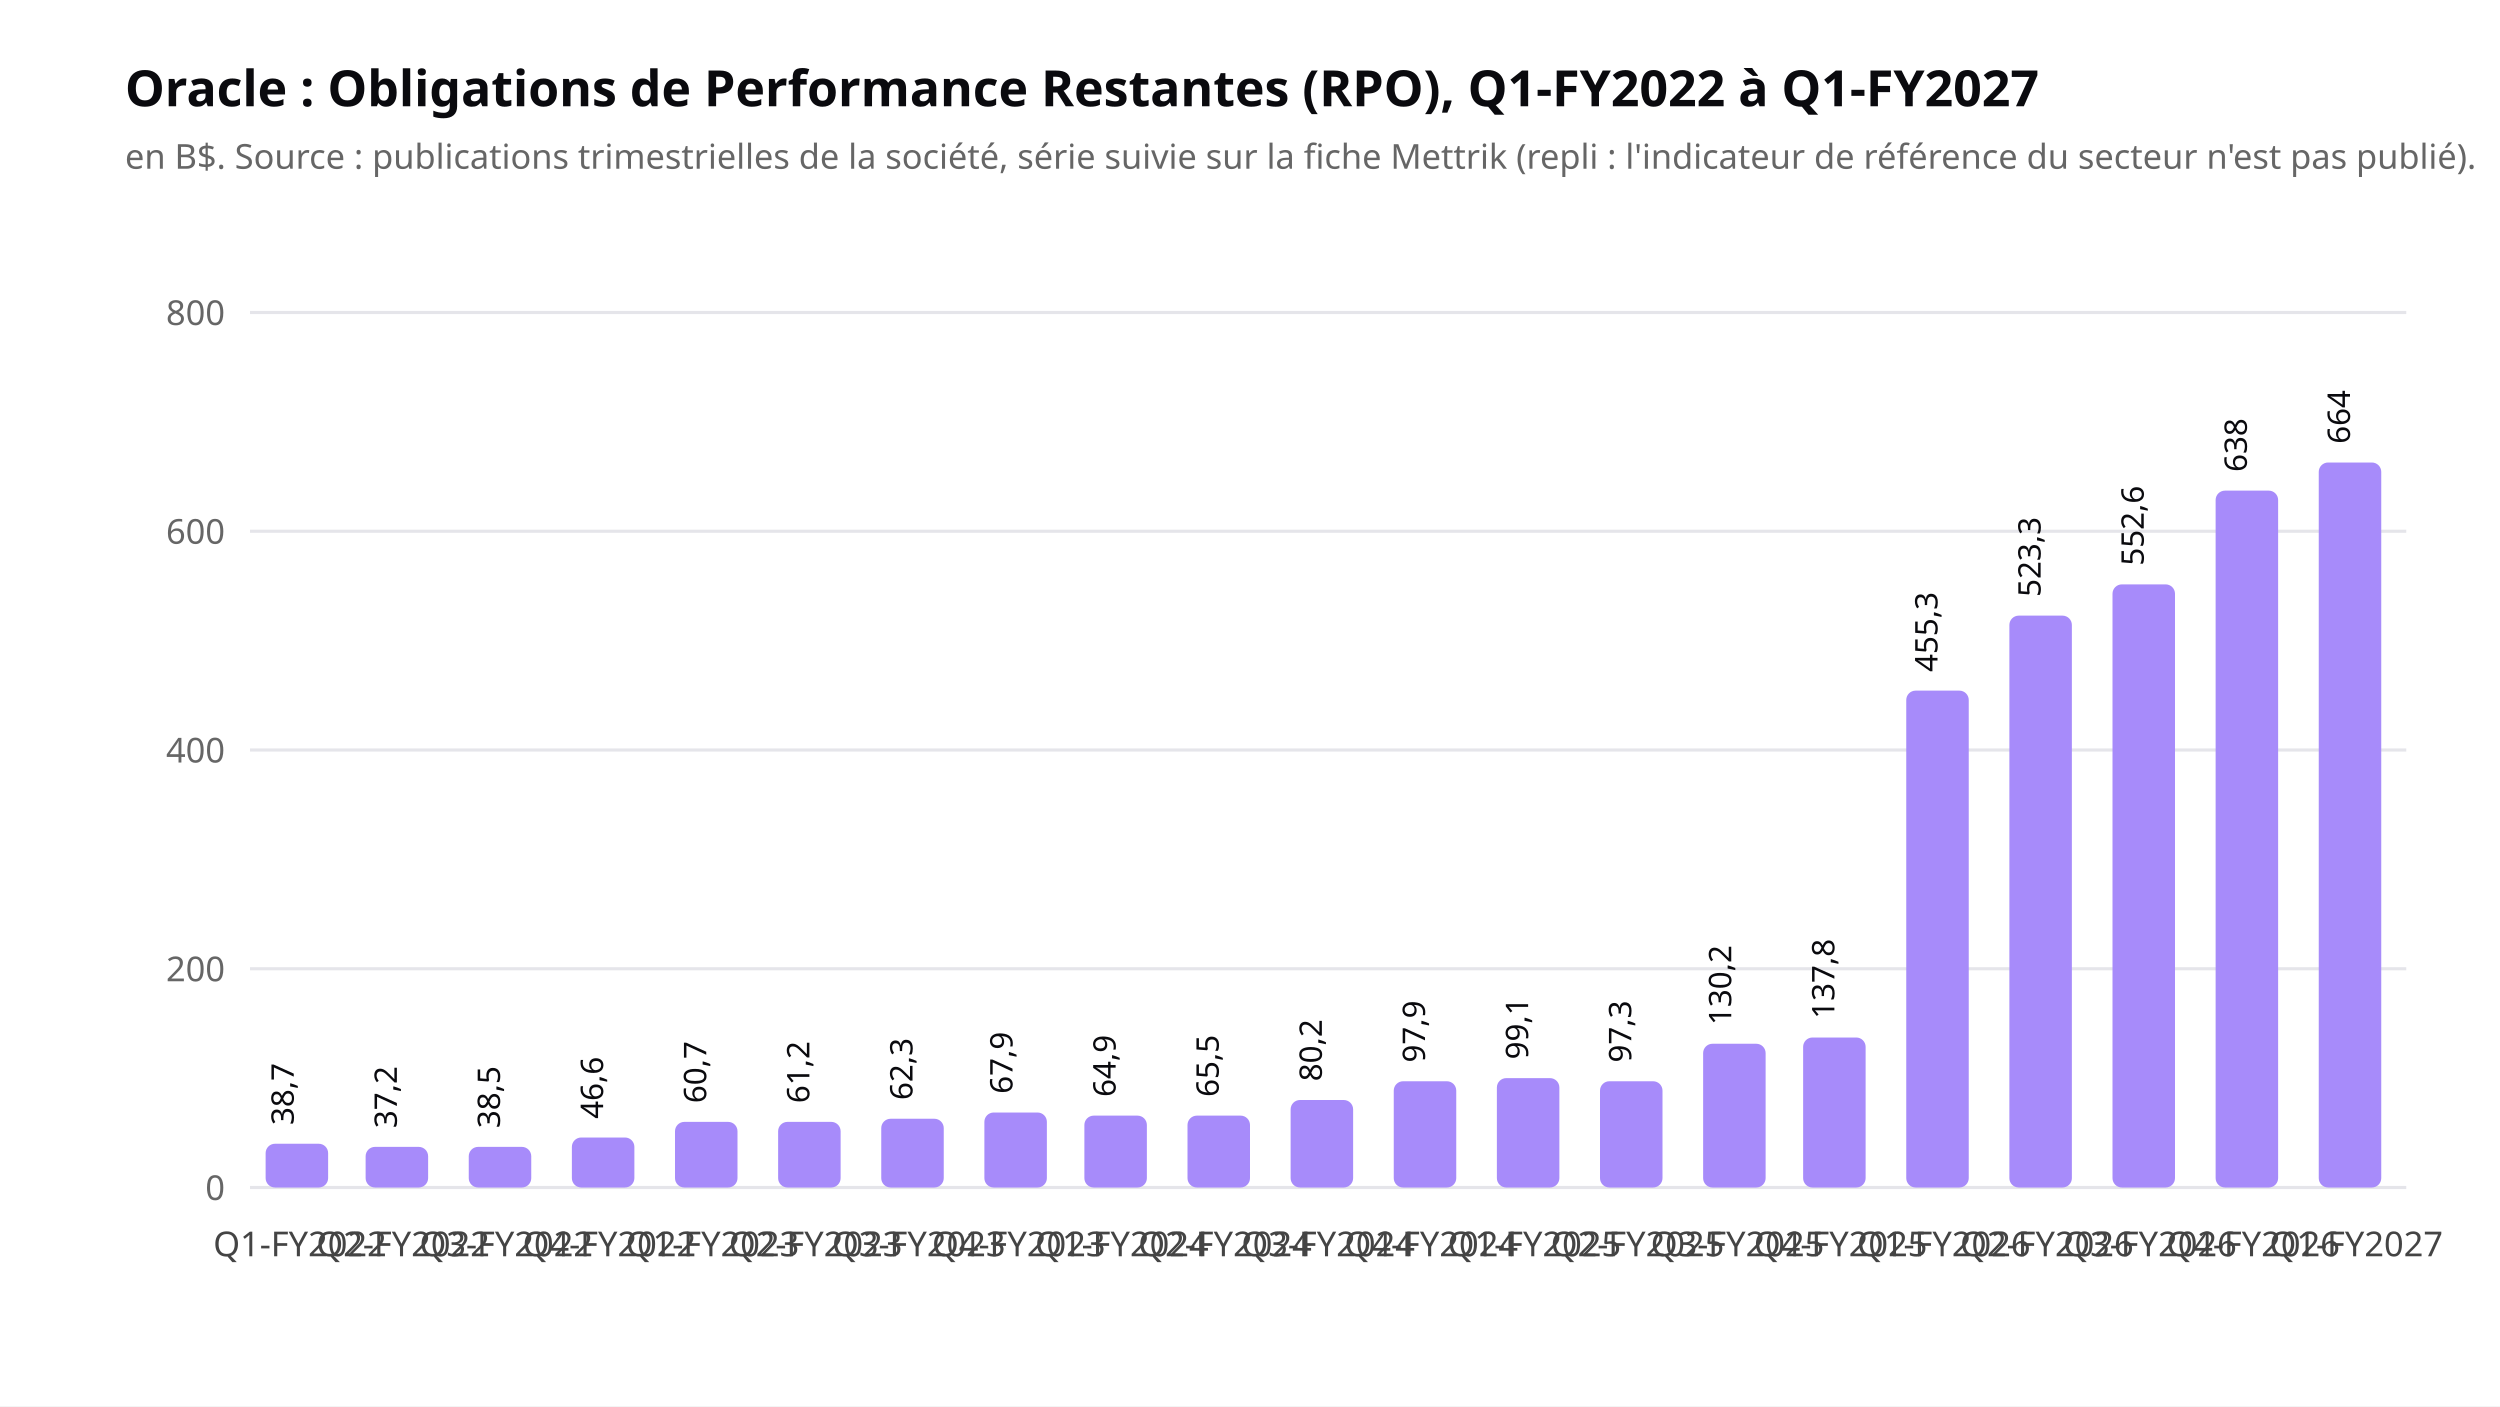
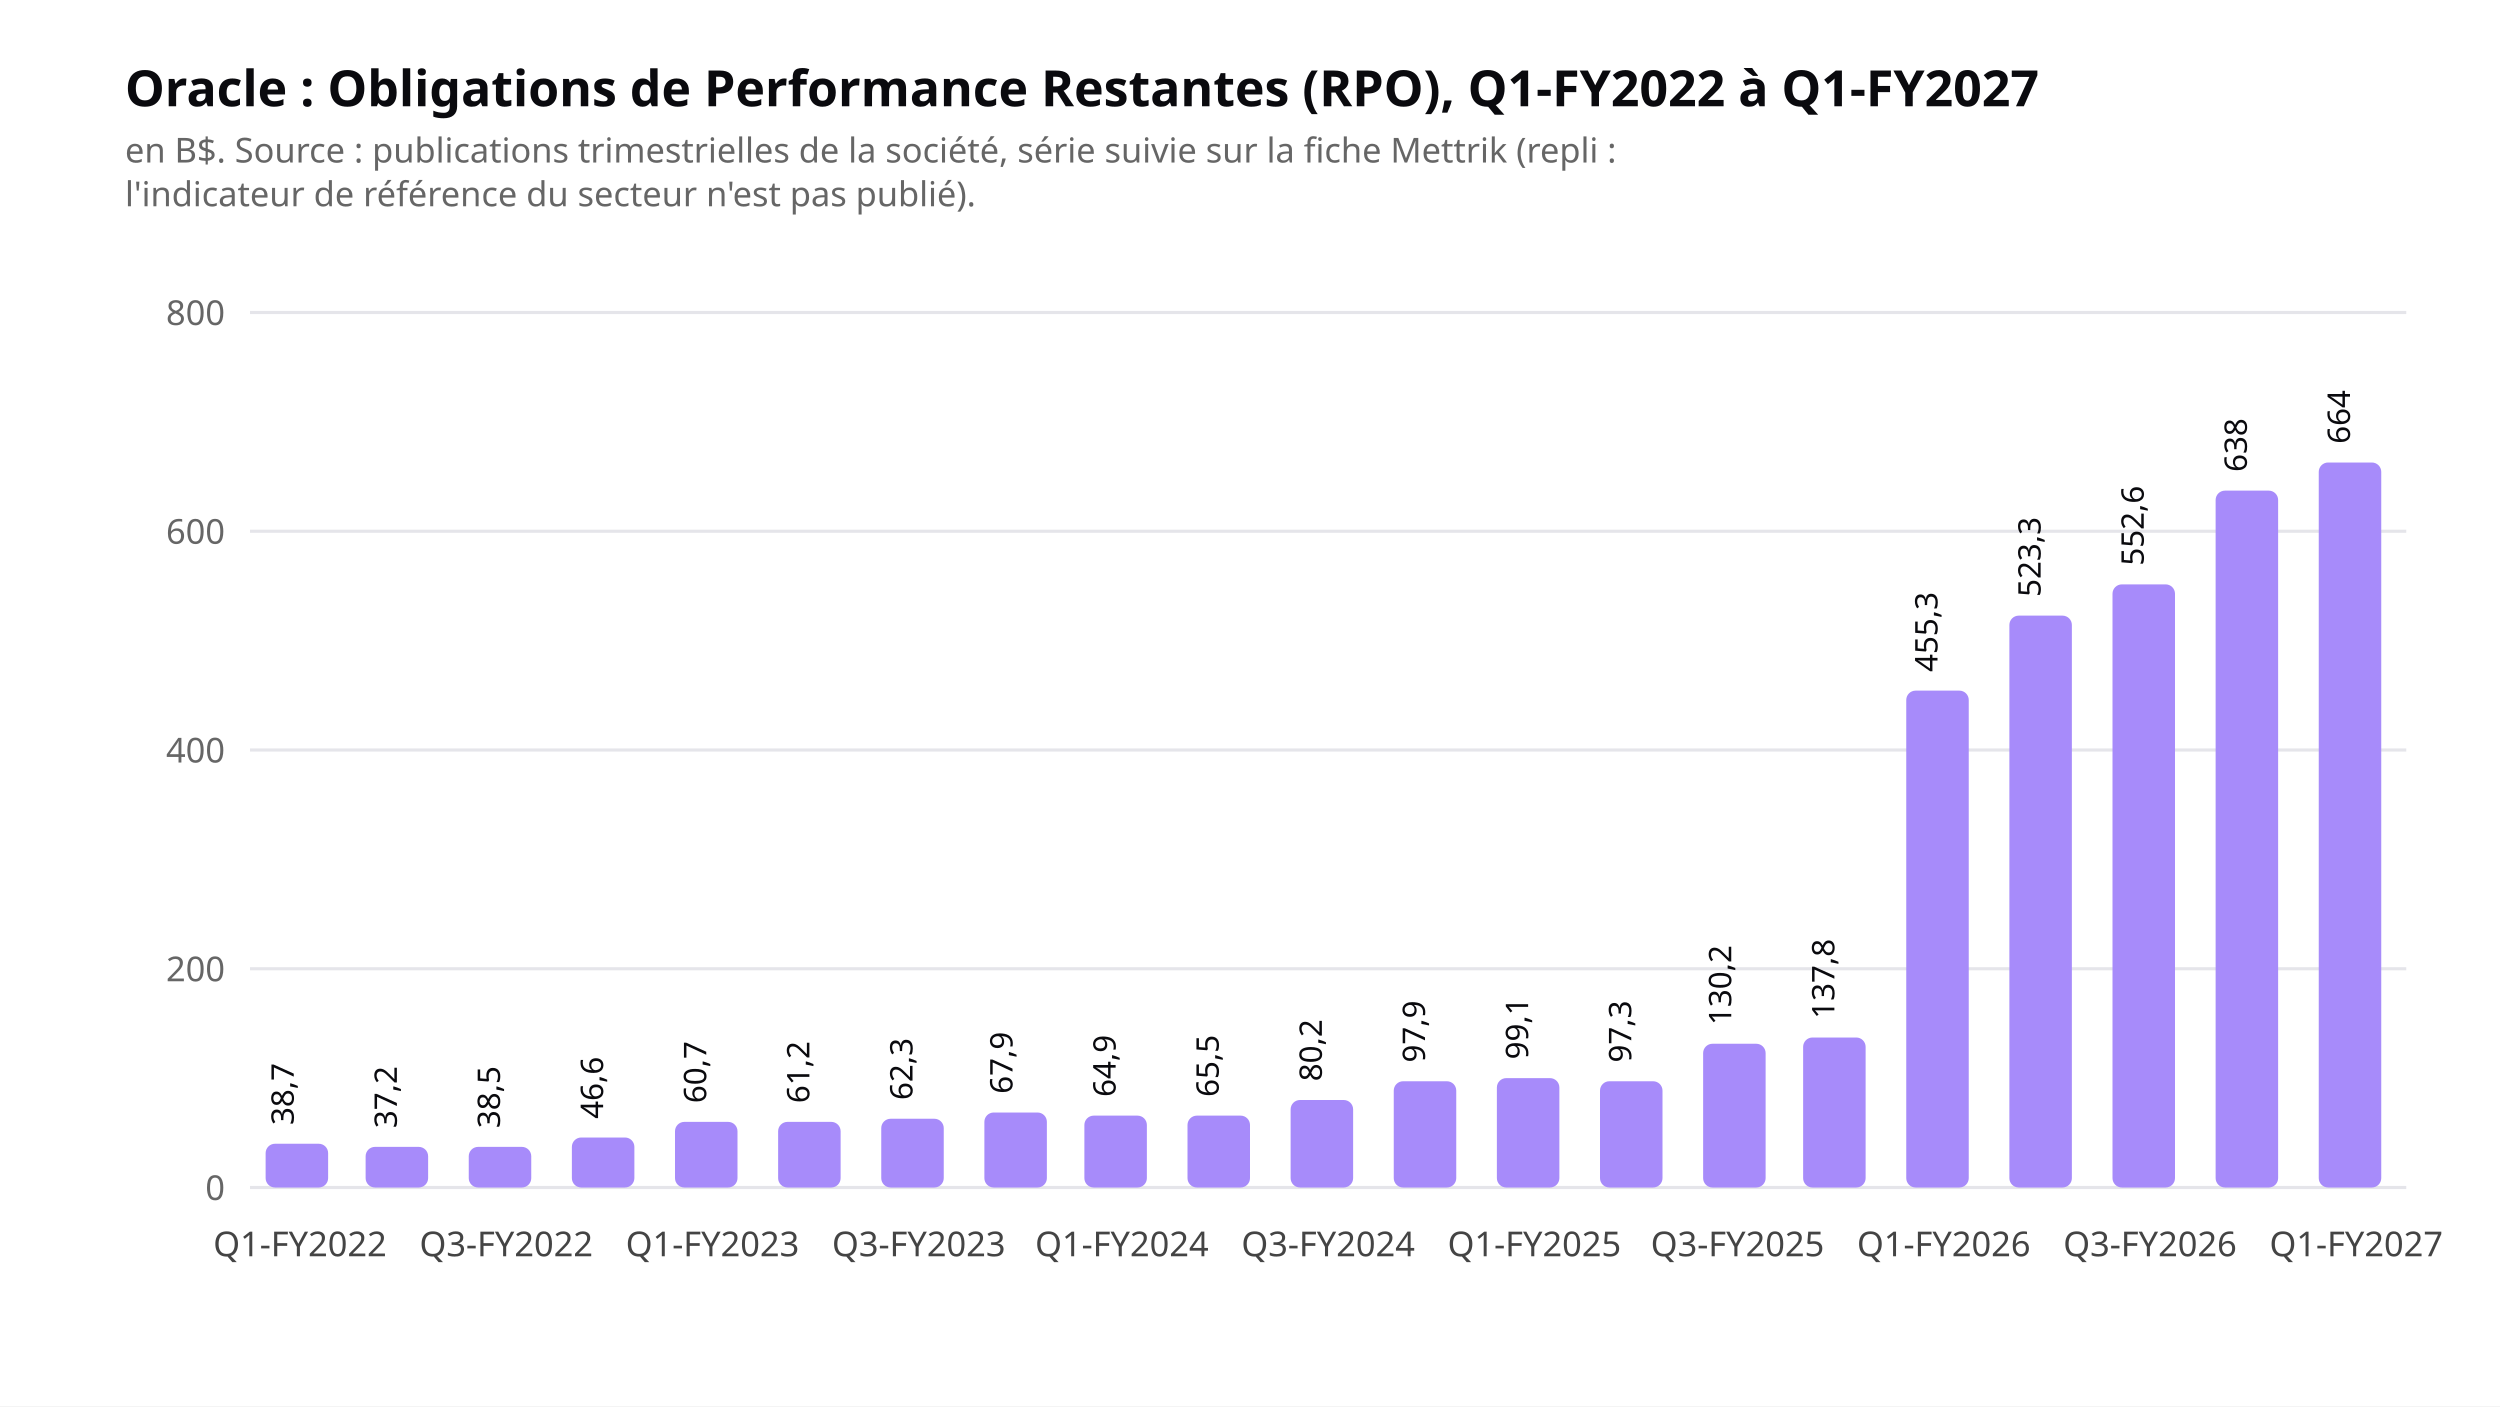
<svg xmlns="http://www.w3.org/2000/svg" viewBox="0 0 800 450" font-family="ui-sans-serif, system-ui">
  <rect width="800" height="450" fill="#ffffff" />
  <text x="40" y="34" fill="#0a0a0e" font-size="16" font-weight="700">Oracle : Obligations de Performance Restantes (RPO), Q1-FY2022 à Q1-FY2027</text>
-   <text x="40" y="54" fill="#666" font-size="11">en B$. Source : publications trimestrielles de la société, série suivie sur la fiche Mettrik (repli : l'indicateur de référence du secteur n'est pas publié).</text>
+   <text x="40" y="52" fill="#666" font-size="11">en B$. Source : publications trimestrielles de la société, série suivie sur la fiche Mettrik (repli :</text>
+   <text x="40" y="66" fill="#666" font-size="11">l'indicateur de référence du secteur n'est pas publié).</text>
  <line x1="80" y1="380" x2="770" y2="380" stroke="#e5e5ea" stroke-width="1" />
  <text x="72" y="384" text-anchor="end" fill="#666" font-size="11" font-family="ui-monospace">0</text>
  <line x1="80" y1="310" x2="770" y2="310" stroke="#e5e5ea" stroke-width="1" />
  <text x="72" y="314" text-anchor="end" fill="#666" font-size="11" font-family="ui-monospace">200</text>
  <line x1="80" y1="240" x2="770" y2="240" stroke="#e5e5ea" stroke-width="1" />
  <text x="72" y="244" text-anchor="end" fill="#666" font-size="11" font-family="ui-monospace">400</text>
  <line x1="80" y1="170" x2="770" y2="170" stroke="#e5e5ea" stroke-width="1" />
  <text x="72" y="174" text-anchor="end" fill="#666" font-size="11" font-family="ui-monospace">600</text>
  <line x1="80" y1="100" x2="770" y2="100" stroke="#e5e5ea" stroke-width="1" />
  <text x="72" y="104" text-anchor="end" fill="#666" font-size="11" font-family="ui-monospace">800</text>
  <rect x="85" y="366" width="20" height="14" fill="#a78bfa" rx="3" />
  <text x="94" y="360" text-anchor="start" fill="#0a0a0e" font-size="10" font-family="ui-monospace" transform="rotate(-90 94 360)">38,7</text>
  <text x="96" y="402" text-anchor="middle" fill="#444" font-size="11">Q1-FY2022</text>
  <rect x="117" y="367" width="20" height="13" fill="#a78bfa" rx="3" />
  <text x="127" y="361" text-anchor="start" fill="#0a0a0e" font-size="10" font-family="ui-monospace" transform="rotate(-90 127 361)">37,2</text>
-   <text x="129" y="402" text-anchor="middle" fill="#444" font-size="11">Q2-FY2022</text>
  <rect x="150" y="367" width="20" height="13" fill="#a78bfa" rx="3" />
  <text x="160" y="361" text-anchor="start" fill="#0a0a0e" font-size="10" font-family="ui-monospace" transform="rotate(-90 160 361)">38,5</text>
  <text x="162" y="402" text-anchor="middle" fill="#444" font-size="11">Q3-FY2022</text>
  <rect x="183" y="364" width="20" height="16" fill="#a78bfa" rx="3" />
  <text x="193" y="358" text-anchor="start" fill="#0a0a0e" font-size="10" font-family="ui-monospace" transform="rotate(-90 193 358)">46,6</text>
-   <text x="195" y="402" text-anchor="middle" fill="#444" font-size="11">Q4-FY2022</text>
  <rect x="216" y="359" width="20" height="21" fill="#a78bfa" rx="3" />
  <text x="226" y="353" text-anchor="start" fill="#0a0a0e" font-size="10" font-family="ui-monospace" transform="rotate(-90 226 353)">60,7</text>
  <text x="228" y="402" text-anchor="middle" fill="#444" font-size="11">Q1-FY2023</text>
  <rect x="249" y="359" width="20" height="21" fill="#a78bfa" rx="3" />
  <text x="259" y="353" text-anchor="start" fill="#0a0a0e" font-size="10" font-family="ui-monospace" transform="rotate(-90 259 353)">61,2</text>
-   <text x="261" y="402" text-anchor="middle" fill="#444" font-size="11">Q2-FY2023</text>
  <rect x="282" y="358" width="20" height="22" fill="#a78bfa" rx="3" />
  <text x="292" y="352" text-anchor="start" fill="#0a0a0e" font-size="10" font-family="ui-monospace" transform="rotate(-90 292 352)">62,3</text>
  <text x="294" y="402" text-anchor="middle" fill="#444" font-size="11">Q3-FY2023</text>
  <rect x="315" y="356" width="20" height="24" fill="#a78bfa" rx="3" />
  <text x="324" y="350" text-anchor="start" fill="#0a0a0e" font-size="10" font-family="ui-monospace" transform="rotate(-90 324 350)">67,9</text>
-   <text x="326" y="402" text-anchor="middle" fill="#444" font-size="11">Q4-FY2023</text>
  <rect x="347" y="357" width="20" height="23" fill="#a78bfa" rx="3" />
  <text x="357" y="351" text-anchor="start" fill="#0a0a0e" font-size="10" font-family="ui-monospace" transform="rotate(-90 357 351)">64,9</text>
  <text x="359" y="402" text-anchor="middle" fill="#444" font-size="11">Q1-FY2024</text>
  <rect x="380" y="357" width="20" height="23" fill="#a78bfa" rx="3" />
  <text x="390" y="351" text-anchor="start" fill="#0a0a0e" font-size="10" font-family="ui-monospace" transform="rotate(-90 390 351)">65,5</text>
-   <text x="392" y="402" text-anchor="middle" fill="#444" font-size="11">Q2-FY2024</text>
  <rect x="413" y="352" width="20" height="28" fill="#a78bfa" rx="3" />
  <text x="423" y="346" text-anchor="start" fill="#0a0a0e" font-size="10" font-family="ui-monospace" transform="rotate(-90 423 346)">80,2</text>
  <text x="425" y="402" text-anchor="middle" fill="#444" font-size="11">Q3-FY2024</text>
  <rect x="446" y="346" width="20" height="34" fill="#a78bfa" rx="3" />
  <text x="456" y="340" text-anchor="start" fill="#0a0a0e" font-size="10" font-family="ui-monospace" transform="rotate(-90 456 340)">97,9</text>
-   <text x="458" y="402" text-anchor="middle" fill="#444" font-size="11">Q4-FY2024</text>
  <rect x="479" y="345" width="20" height="35" fill="#a78bfa" rx="3" />
  <text x="489" y="339" text-anchor="start" fill="#0a0a0e" font-size="10" font-family="ui-monospace" transform="rotate(-90 489 339)">99,1</text>
  <text x="491" y="402" text-anchor="middle" fill="#444" font-size="11">Q1-FY2025</text>
  <rect x="512" y="346" width="20" height="34" fill="#a78bfa" rx="3" />
  <text x="522" y="340" text-anchor="start" fill="#0a0a0e" font-size="10" font-family="ui-monospace" transform="rotate(-90 522 340)">97,3</text>
-   <text x="524" y="402" text-anchor="middle" fill="#444" font-size="11">Q2-FY2025</text>
  <rect x="545" y="334" width="20" height="46" fill="#a78bfa" rx="3" />
  <text x="554" y="328" text-anchor="start" fill="#0a0a0e" font-size="10" font-family="ui-monospace" transform="rotate(-90 554 328)">130,2</text>
  <text x="556" y="402" text-anchor="middle" fill="#444" font-size="11">Q3-FY2025</text>
  <rect x="577" y="332" width="20" height="48" fill="#a78bfa" rx="3" />
  <text x="587" y="326" text-anchor="start" fill="#0a0a0e" font-size="10" font-family="ui-monospace" transform="rotate(-90 587 326)">137,8</text>
-   <text x="589" y="402" text-anchor="middle" fill="#444" font-size="11">Q4-FY2025</text>
  <rect x="610" y="221" width="20" height="159" fill="#a78bfa" rx="3" />
  <text x="620" y="215" text-anchor="start" fill="#0a0a0e" font-size="10" font-family="ui-monospace" transform="rotate(-90 620 215)">455,3</text>
  <text x="622" y="402" text-anchor="middle" fill="#444" font-size="11">Q1-FY2026</text>
  <rect x="643" y="197" width="20" height="183" fill="#a78bfa" rx="3" />
  <text x="653" y="191" text-anchor="start" fill="#0a0a0e" font-size="10" font-family="ui-monospace" transform="rotate(-90 653 191)">523,3</text>
-   <text x="655" y="402" text-anchor="middle" fill="#444" font-size="11">Q2-FY2026</text>
  <rect x="676" y="187" width="20" height="193" fill="#a78bfa" rx="3" />
  <text x="686" y="181" text-anchor="start" fill="#0a0a0e" font-size="10" font-family="ui-monospace" transform="rotate(-90 686 181)">552,6</text>
  <text x="688" y="402" text-anchor="middle" fill="#444" font-size="11">Q3-FY2026</text>
  <rect x="709" y="157" width="20" height="223" fill="#a78bfa" rx="3" />
  <text x="719" y="151" text-anchor="start" fill="#0a0a0e" font-size="10" font-family="ui-monospace" transform="rotate(-90 719 151)">638</text>
-   <text x="721" y="402" text-anchor="middle" fill="#444" font-size="11">Q4-FY2026</text>
  <rect x="742" y="148" width="20" height="232" fill="#a78bfa" rx="3" />
  <text x="752" y="142" text-anchor="start" fill="#0a0a0e" font-size="10" font-family="ui-monospace" transform="rotate(-90 752 142)">664</text>
  <text x="754" y="402" text-anchor="middle" fill="#444" font-size="11">Q1-FY2027</text>
</svg>
